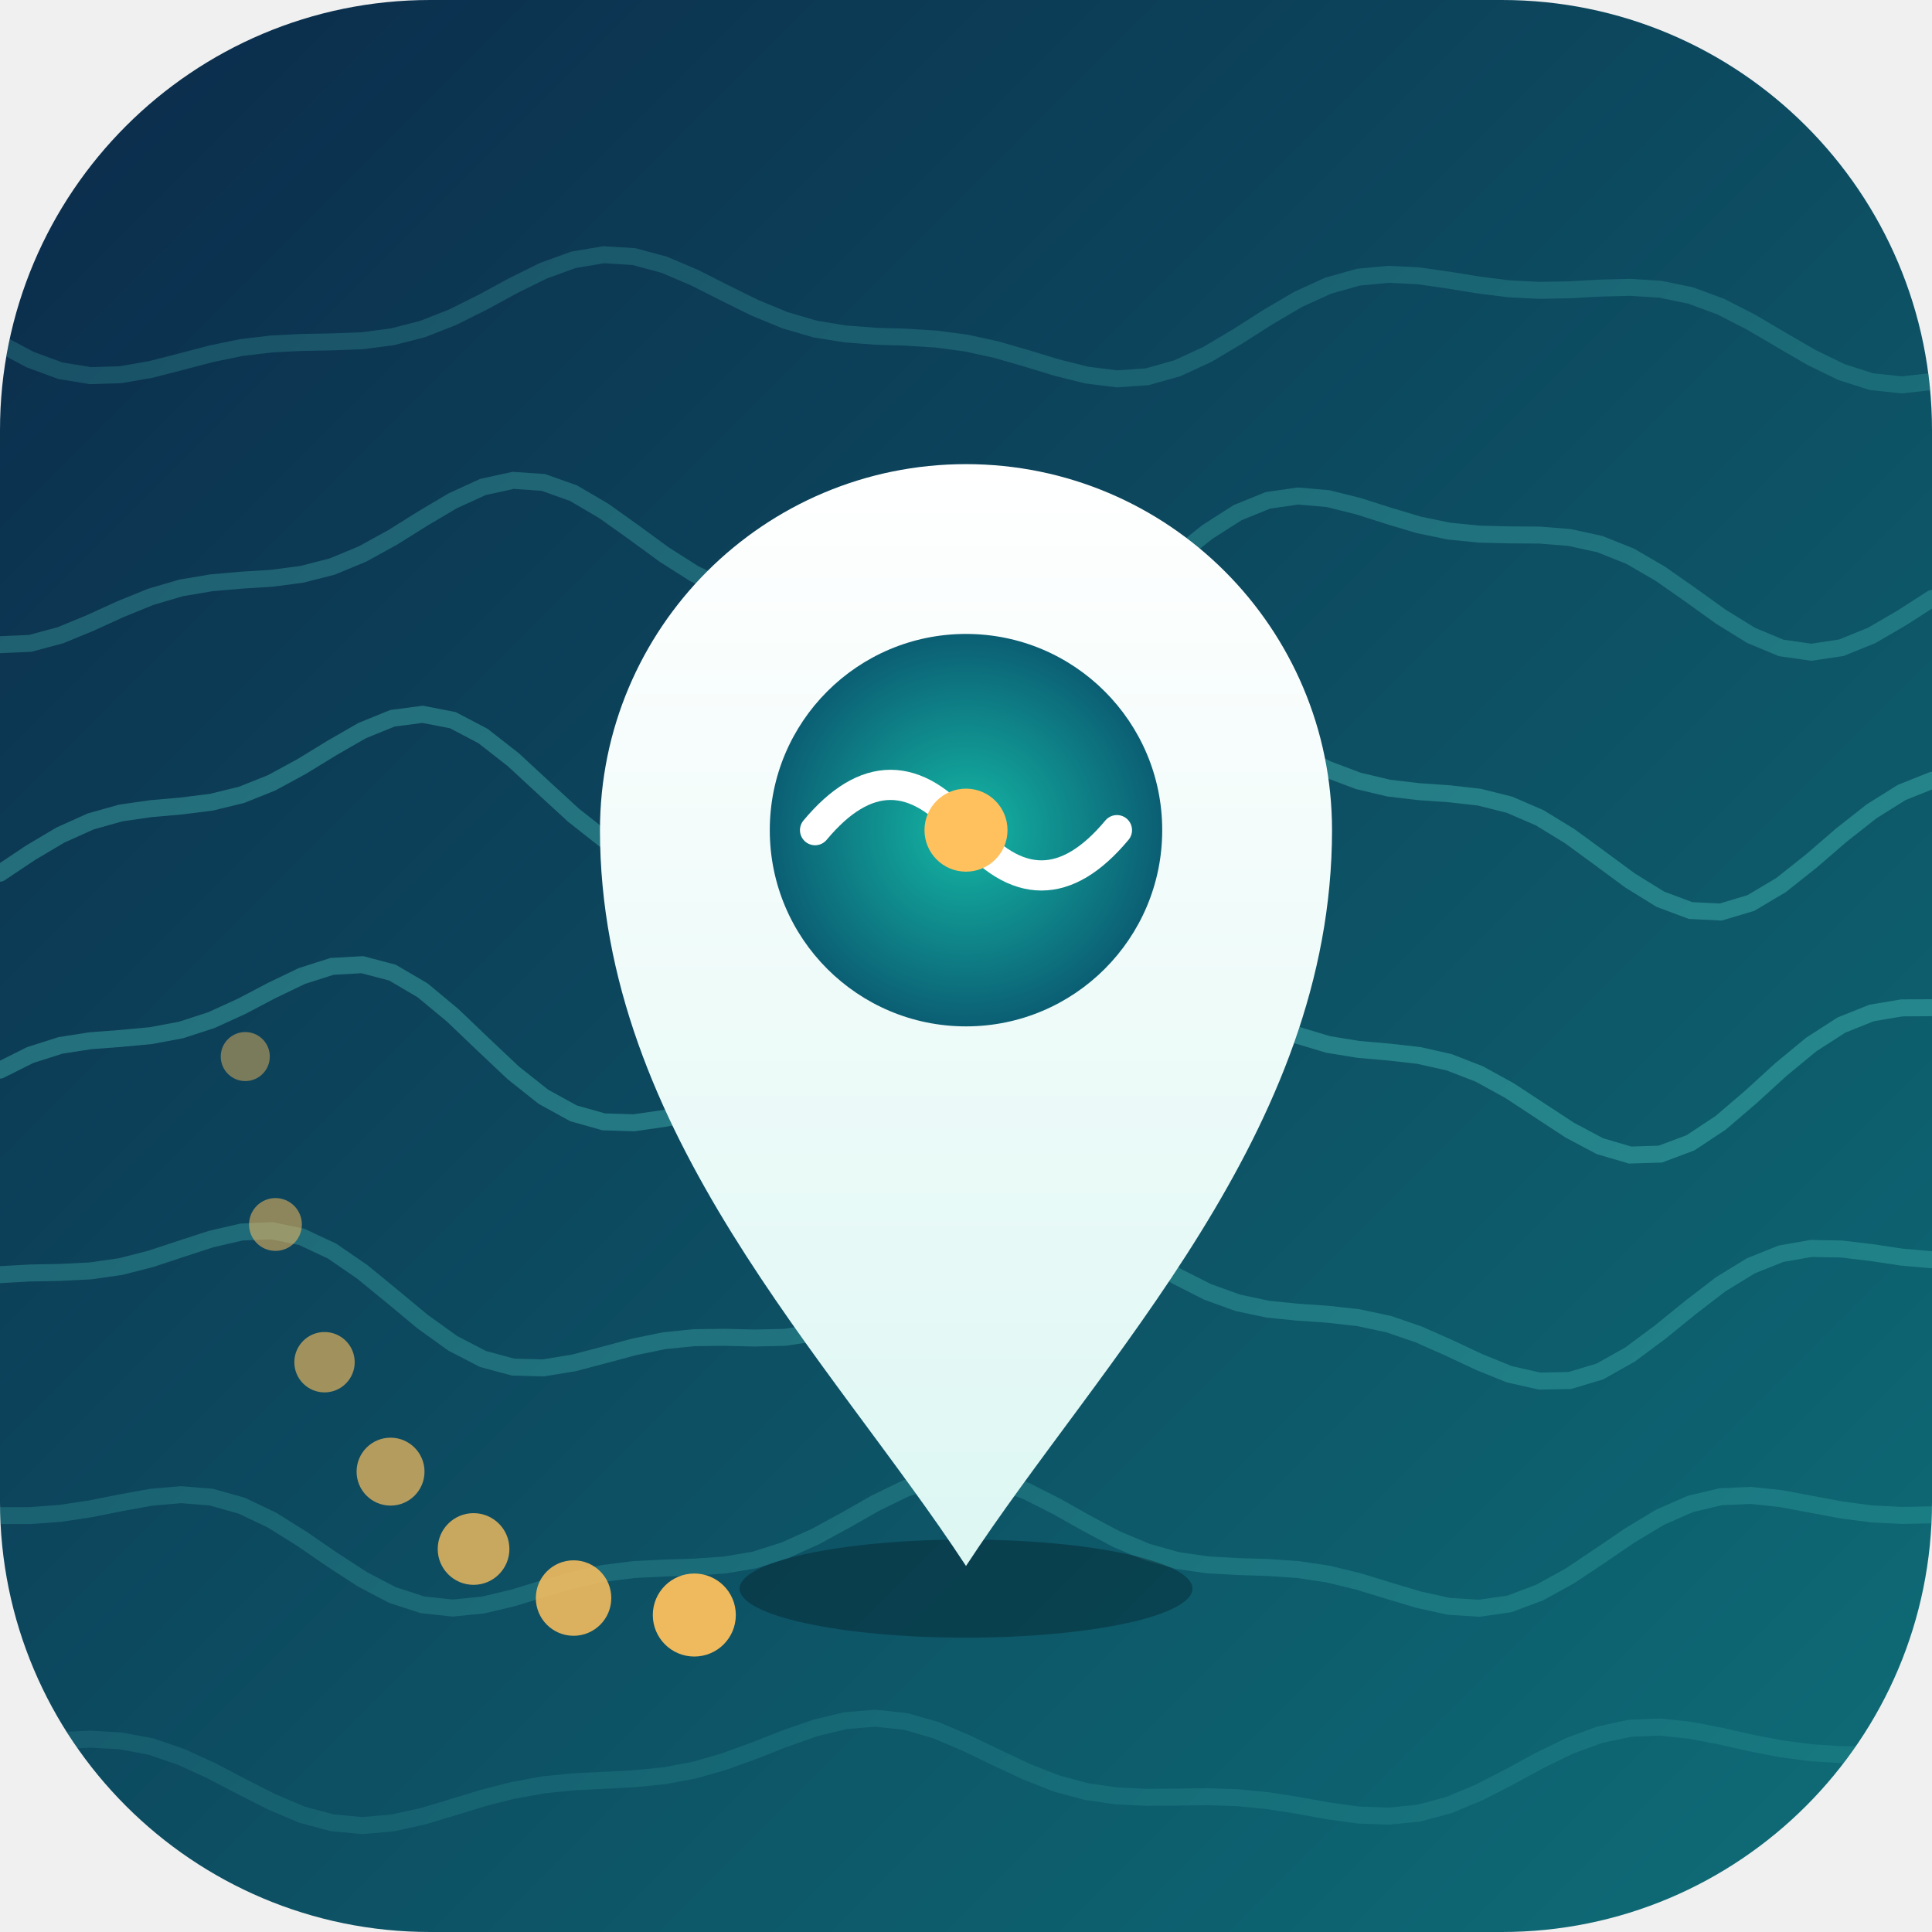
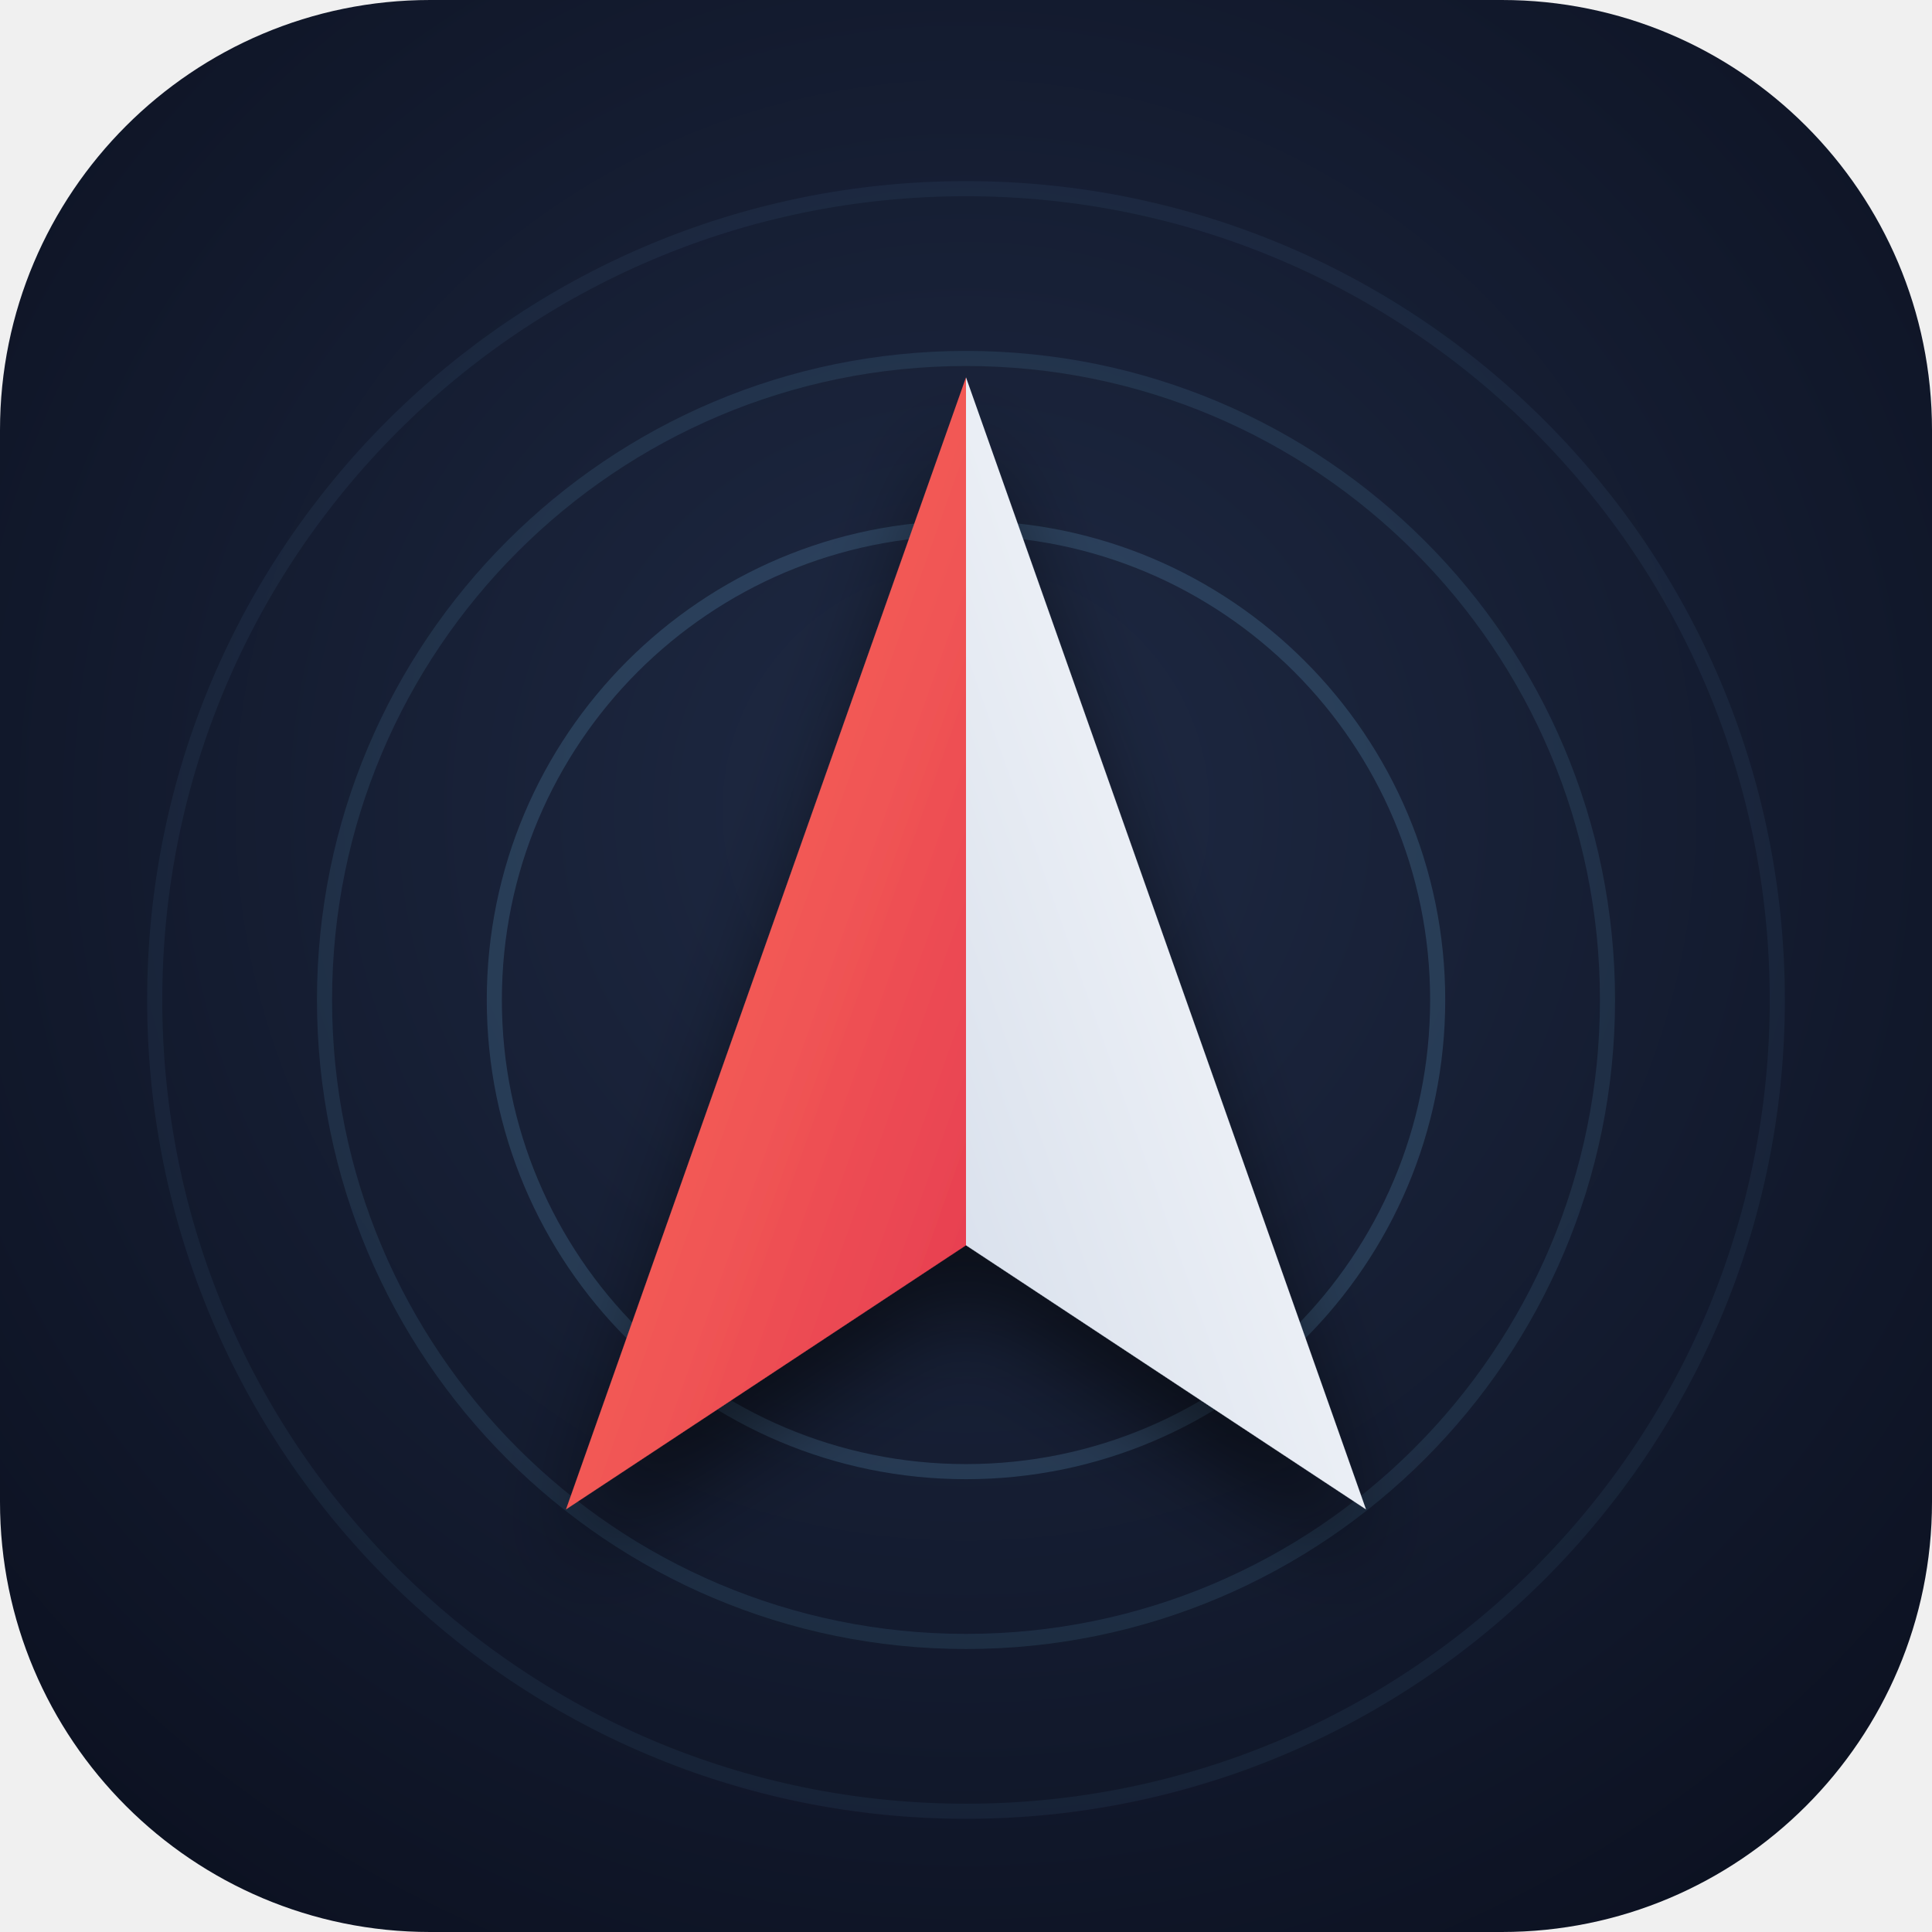
<svg xmlns="http://www.w3.org/2000/svg" viewBox="0 0 1024 1024" width="256" height="256">
-   <clipPath id="c">
+   <clipPath id="clip">
    <rect width="1024" height="1024" rx="228" />
  </clipPath>
-   <g clip-path="url(#c)">
+   <g clip-path="url(#clip)">
    <defs>
-       <linearGradient id="bg" x1="0" y1="0" x2="1" y2="1">
-         <stop offset="0" stop-color="#0B2A4A" />
-         <stop offset="1" stop-color="#0E6E78" />
+       <radialGradient id="bg" cx=".5" cy=".42" r=".75">
+         <stop offset="0" stop-color="#1F2A44" />
+         <stop offset="1" stop-color="#0A0F1E" />
+       </radialGradient>
+       <linearGradient id="red" x1="0" y1="0" x2="1" y2="1">
+         <stop offset="0" stop-color="#FF7A59" />
+         <stop offset="1" stop-color="#E53950" />
      </linearGradient>
-       <linearGradient id="pin" x1="0" y1="0" x2="0" y2="1">
+       <linearGradient id="wh" x1="1" y1="0" x2="0" y2="1">
        <stop offset="0" stop-color="#FFFFFF" />
-         <stop offset="1" stop-color="#DDF7F3" />
+         <stop offset="1" stop-color="#D6DEEB" />
      </linearGradient>
-       <radialGradient id="core" cx=".5" cy=".5" r=".5">
-         <stop offset="0" stop-color="#14B8A6" />
-         <stop offset="1" stop-color="#0B5E73" />
-       </radialGradient>
+       <filter id="sh" x="-30%" y="-30%" width="160%" height="160%">
+         <feGaussianBlur in="SourceAlpha" stdDeviation="24" />
+         <feOffset dy="28" />
+         <feComponentTransfer>
+           <feFuncA type="linear" slope=".55" />
+         </feComponentTransfer>
+         <feMerge>
+           <feMergeNode />
+           <feMergeNode in="SourceGraphic" />
+         </feMerge>
+       </filter>
    </defs>
    <rect width="1024" height="1024" fill="url(#bg)" />
-     <path d="M0,182.1 L16,190.6 L32,196.5 L48,199.1 L64,198.6 L80,195.8 L96,191.7 L112,187.5 L128,184.2 L144,182.3 L160,181.5 L176,181.2 L192,180.6 L208,178.5 L224,174.4 L240,168.1 L256,160.1 L272,151.4 L288,143.5 L304,137.7 L320,135.0 L336,136.0 L352,140.3 L368,147.1 L384,155.2 L400,163.1 L416,169.7 L432,174.4 L448,177.0 L464,178.2 L480,178.7 L496,179.7 L512,181.8 L528,185.3 L544,189.9 L560,194.8 L576,198.8 L592,200.8 L608,199.7 L624,195.2 L640,187.8 L656,178.3 L672,168.1 L688,158.7 L704,151.4 L720,146.9 L736,145.4 L752,146.2 L768,148.5 L784,151.1 L800,153.1 L816,153.9 L832,153.6 L848,152.7 L864,152.3 L880,153.3 L896,156.6 L912,162.5 L928,170.7 L944,180.1 L960,189.4 L976,197.2 L992,202.3 L1008,204.0 L1024,202.2" fill="none" stroke="#5EE6D6" stroke-opacity="0.18" stroke-width="9" stroke-linecap="round" />
-     <path d="M0,341.7 L16,341.0 L32,336.7 L48,330.1 L64,322.8 L80,316.3 L96,311.6 L112,308.9 L128,307.5 L144,306.5 L160,304.4 L176,300.3 L192,293.7 L208,284.9 L224,274.9 L240,265.4 L256,258.1 L272,254.6 L288,255.7 L304,261.4 L320,270.8 L336,282.2 L352,293.9 L368,304.1 L384,311.6 L400,316.1 L416,317.9 L432,318.0 L448,317.9 L464,318.7 L480,321.1 L496,325.0 L512,329.7 L528,333.9 L544,336.0 L560,334.8 L576,329.5 L592,320.2 L608,308.0 L624,294.6 L640,281.9 L656,271.7 L672,265.2 L688,262.9 L704,264.3 L720,268.3 L736,273.4 L752,278.2 L768,281.5 L784,283.1 L800,283.5 L816,283.6 L832,284.9 L848,288.4 L864,294.8 L880,304.1 L896,315.3 L912,326.8 L928,336.7 L944,343.4 L960,345.7 L976,343.3 L992,336.8 L1008,327.5 L1024,317.2" fill="none" stroke="#5EE6D6" stroke-opacity="0.24" stroke-width="9" stroke-linecap="round" />
-     <path d="M0,462.8 L16,452.1 L32,442.6 L48,435.4 L64,430.9 L80,428.6 L96,427.2 L112,425.2 L128,421.3 L144,414.9 L160,406.2 L176,396.4 L192,387.2 L208,380.7 L224,378.6 L240,381.7 L256,390.1 L272,402.6 L288,417.4 L304,432.1 L320,444.7 L336,453.7 L352,458.7 L368,460.0 L384,458.8 L400,456.9 L416,455.7 L432,456.2 L448,458.5 L464,461.8 L480,464.7 L496,465.5 L512,462.7 L528,455.6 L544,444.2 L560,429.8 L576,414.3 L592,399.9 L608,388.8 L624,382.5 L640,381.4 L656,384.9 L672,391.8 L688,400.1 L704,407.9 L720,413.9 L736,417.7 L752,419.6 L768,420.7 L784,422.5 L800,426.5 L816,433.4 L832,443.2 L848,454.9 L864,466.7 L880,476.6 L896,482.6 L912,483.4 L928,478.6 L944,469.1 L960,456.4 L976,442.6 L992,430.0 L1008,420.0 L1024,413.6" fill="none" stroke="#5EE6D6" stroke-opacity="0.3" stroke-width="9" stroke-linecap="round" />
-     <path d="M0,567.2 L16,559.2 L32,554.1 L48,551.6 L64,550.4 L80,548.9 L96,545.9 L112,540.7 L128,533.4 L144,525.0 L160,517.3 L176,512.2 L192,511.3 L208,515.5 L224,524.9 L240,538.2 L256,553.5 L272,568.6 L288,581.3 L304,590.1 L320,594.6 L336,595.1 L352,592.8 L368,589.6 L384,586.9 L400,585.7 L416,586.4 L432,588.3 L448,590.0 L464,589.9 L480,586.5 L496,579.0 L512,567.7 L528,553.5 L544,538.5 L560,524.8 L576,514.6 L592,509.3 L608,509.4 L624,514.3 L640,522.6 L656,532.3 L672,541.5 L688,548.8 L704,553.6 L720,556.2 L736,557.6 L752,559.4 L768,563.0 L784,569.2 L800,578.0 L816,588.5 L832,599.0 L848,607.5 L864,612.2 L880,611.7 L896,605.7 L912,595.1 L928,581.4 L944,566.8 L960,553.6 L976,543.3 L992,536.9 L1008,534.2 L1024,534.1" fill="none" stroke="#5EE6D6" stroke-opacity="0.3" stroke-width="9" stroke-linecap="round" />
-     <path d="M0,675.6 L16,674.7 L32,674.4 L48,673.6 L64,671.3 L80,667.2 L96,661.9 L112,656.7 L128,653.0 L144,652.3 L160,655.6 L176,663.1 L192,674.1 L208,687.2 L224,700.5 L240,712.0 L256,720.3 L272,724.6 L288,725.0 L304,722.4 L320,718.2 L336,713.9 L352,710.6 L368,709.0 L384,708.8 L400,709.2 L416,708.8 L432,706.4 L448,701.1 L464,692.7 L480,681.8 L496,669.8 L512,658.6 L528,649.9 L544,645.2 L560,645.2 L576,649.6 L592,657.4 L608,667.0 L624,676.6 L640,684.7 L656,690.5 L672,693.9 L688,695.5 L704,696.6 L720,698.4 L736,701.8 L752,707.3 L768,714.4 L784,721.9 L800,728.4 L816,732.0 L832,731.7 L848,726.9 L864,717.9 L880,706.0 L896,693.0 L912,680.7 L928,670.9 L944,664.5 L960,661.7 L976,662.0 L992,663.9 L1008,666.3 L1024,667.7" fill="none" stroke="#5EE6D6" stroke-opacity="0.24" stroke-width="9" stroke-linecap="round" />
-     <path d="M0,803.3 L16,803.3 L32,802.1 L48,799.7 L64,796.5 L80,793.6 L96,792.2 L112,793.5 L128,798.0 L144,805.6 L160,815.6 L176,826.6 L192,837.0 L208,845.4 L224,850.6 L240,852.3 L256,850.7 L272,846.9 L288,842.0 L304,837.4 L320,833.9 L336,831.9 L352,831.1 L368,830.6 L384,829.5 L400,826.8 L416,821.7 L432,814.5 L448,805.8 L464,796.7 L480,788.9 L496,783.8 L512,782.2 L528,784.5 L544,790.3 L560,798.4 L576,807.4 L592,815.9 L608,822.6 L624,827.1 L640,829.4 L656,830.3 L672,830.8 L688,831.9 L704,834.3 L720,838.2 L736,843.1 L752,847.9 L768,851.4 L784,852.4 L800,850.1 L816,844.1 L832,835.3 L848,824.6 L864,813.7 L880,804.1 L896,797.1 L912,793.3 L928,792.6 L944,794.3 L960,797.3 L976,800.3 L992,802.4 L1008,803.2 L1024,802.9" fill="none" stroke="#5EE6D6" stroke-opacity="0.18" stroke-width="9" stroke-linecap="round" />
-     <path d="M0,925.2 L16,924.0 L32,922.5 L48,921.8 L64,922.7 L80,925.7 L96,931.2 L112,938.5 L128,946.9 L144,955.0 L160,961.8 L176,966.1 L192,967.6 L208,966.2 L224,962.7 L240,957.9 L256,953.0 L272,948.9 L288,946.0 L304,944.4 L320,943.6 L336,942.8 L352,941.2 L368,938.2 L384,933.6 L400,927.8 L416,921.5 L432,915.9 L448,912.0 L464,910.7 L480,912.4 L496,917.0 L512,923.8 L528,931.5 L544,939.0 L560,945.3 L576,949.6 L592,951.9 L608,952.6 L624,952.5 L640,952.3 L656,952.8 L672,954.4 L688,956.9 L704,959.8 L720,962.0 L736,962.6 L752,961.0 L768,956.7 L784,950.0 L800,941.8 L816,933.1 L832,925.3 L848,919.4 L864,916.0 L880,915.4 L896,917.1 L912,920.2 L928,923.8 L944,926.9 L960,929.0 L976,930.0 L992,930.3 L1008,930.6 L1024,931.8" fill="none" stroke="#5EE6D6" stroke-opacity="0.12" stroke-width="9" stroke-linecap="round" />
-     <circle cx="130" cy="560" r="13" fill="#FFC15E" fill-opacity="0.45" />
-     <circle cx="146" cy="649" r="14" fill="#FFC15E" fill-opacity="0.53" />
-     <circle cx="172" cy="722" r="16" fill="#FFC15E" fill-opacity="0.61" />
-     <circle cx="207" cy="780" r="18" fill="#FFC15E" fill-opacity="0.69" />
-     <circle cx="251" cy="821" r="19" fill="#FFC15E" fill-opacity="0.77" />
-     <circle cx="304" cy="847" r="20" fill="#FFC15E" fill-opacity="0.85" />
-     <circle cx="368" cy="856" r="22" fill="#FFC15E" fill-opacity="0.93" />
-     <ellipse cx="512" cy="842" rx="120" ry="26" fill="#03141F" fill-opacity=".35" />
-     <path d="M512 830 C 440 720, 318 600, 318 440 A 194 194 0 1 1 706 440 C 706 600, 584 720, 512 830 Z" fill="url(#pin)" />
-     <circle cx="512" cy="440" r="104" fill="url(#core)" />
-     <path d="M432 440 Q 472 392 512 440 T 592 440" fill="none" stroke="#FFFFFF" stroke-width="16" stroke-linecap="round" />
-     <circle cx="512" cy="440" r="22" fill="#FFC15E" />
+     <g fill="none" stroke="#7DD3FC">
+       <circle cx="512" cy="530" r="250" stroke-opacity=".16" stroke-width="8" />
+       <circle cx="512" cy="530" r="340" stroke-opacity=".10" stroke-width="8" />
+       <circle cx="512" cy="530" r="430" stroke-opacity=".06" stroke-width="8" />
+     </g>
+     <g filter="url(#sh)" transform="rotate(0 512 512)">
+       <path d="M512 200 L512 660 L300 800 Z" fill="url(#red)" />
+       <path d="M512 200 L724 800 L512 660 Z" fill="url(#wh)" />
+     </g>
  </g>
</svg>
